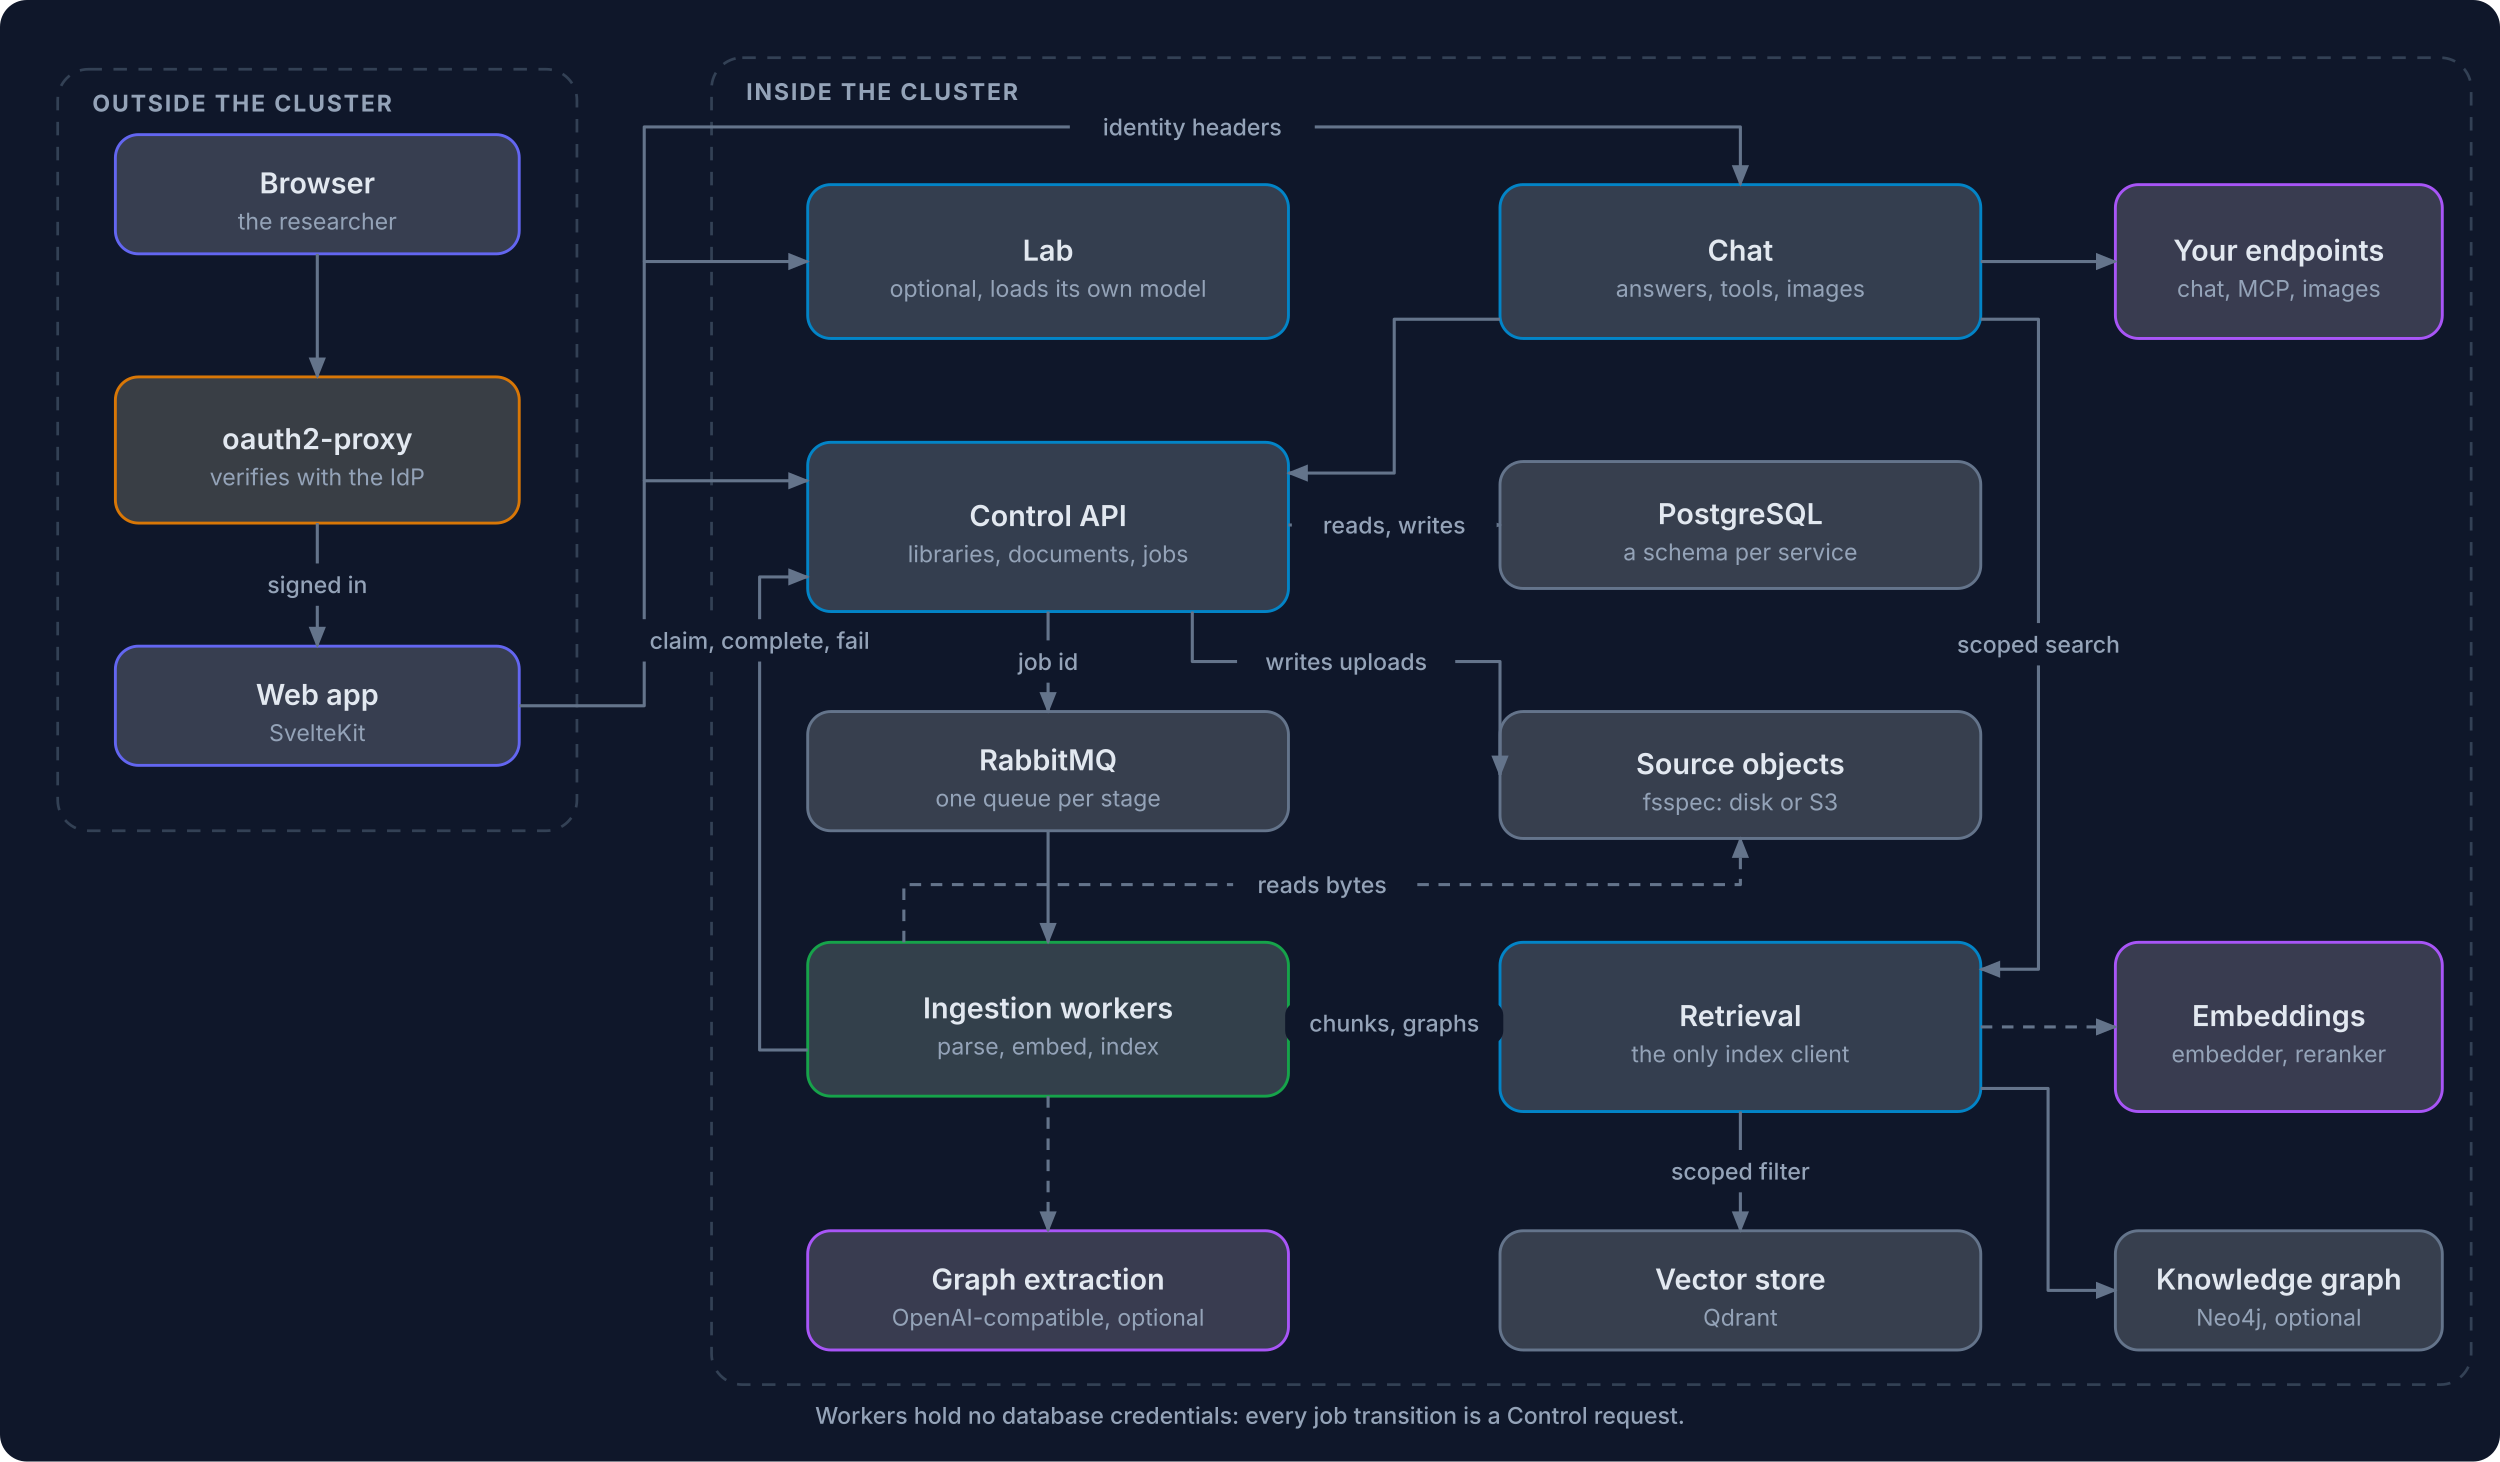
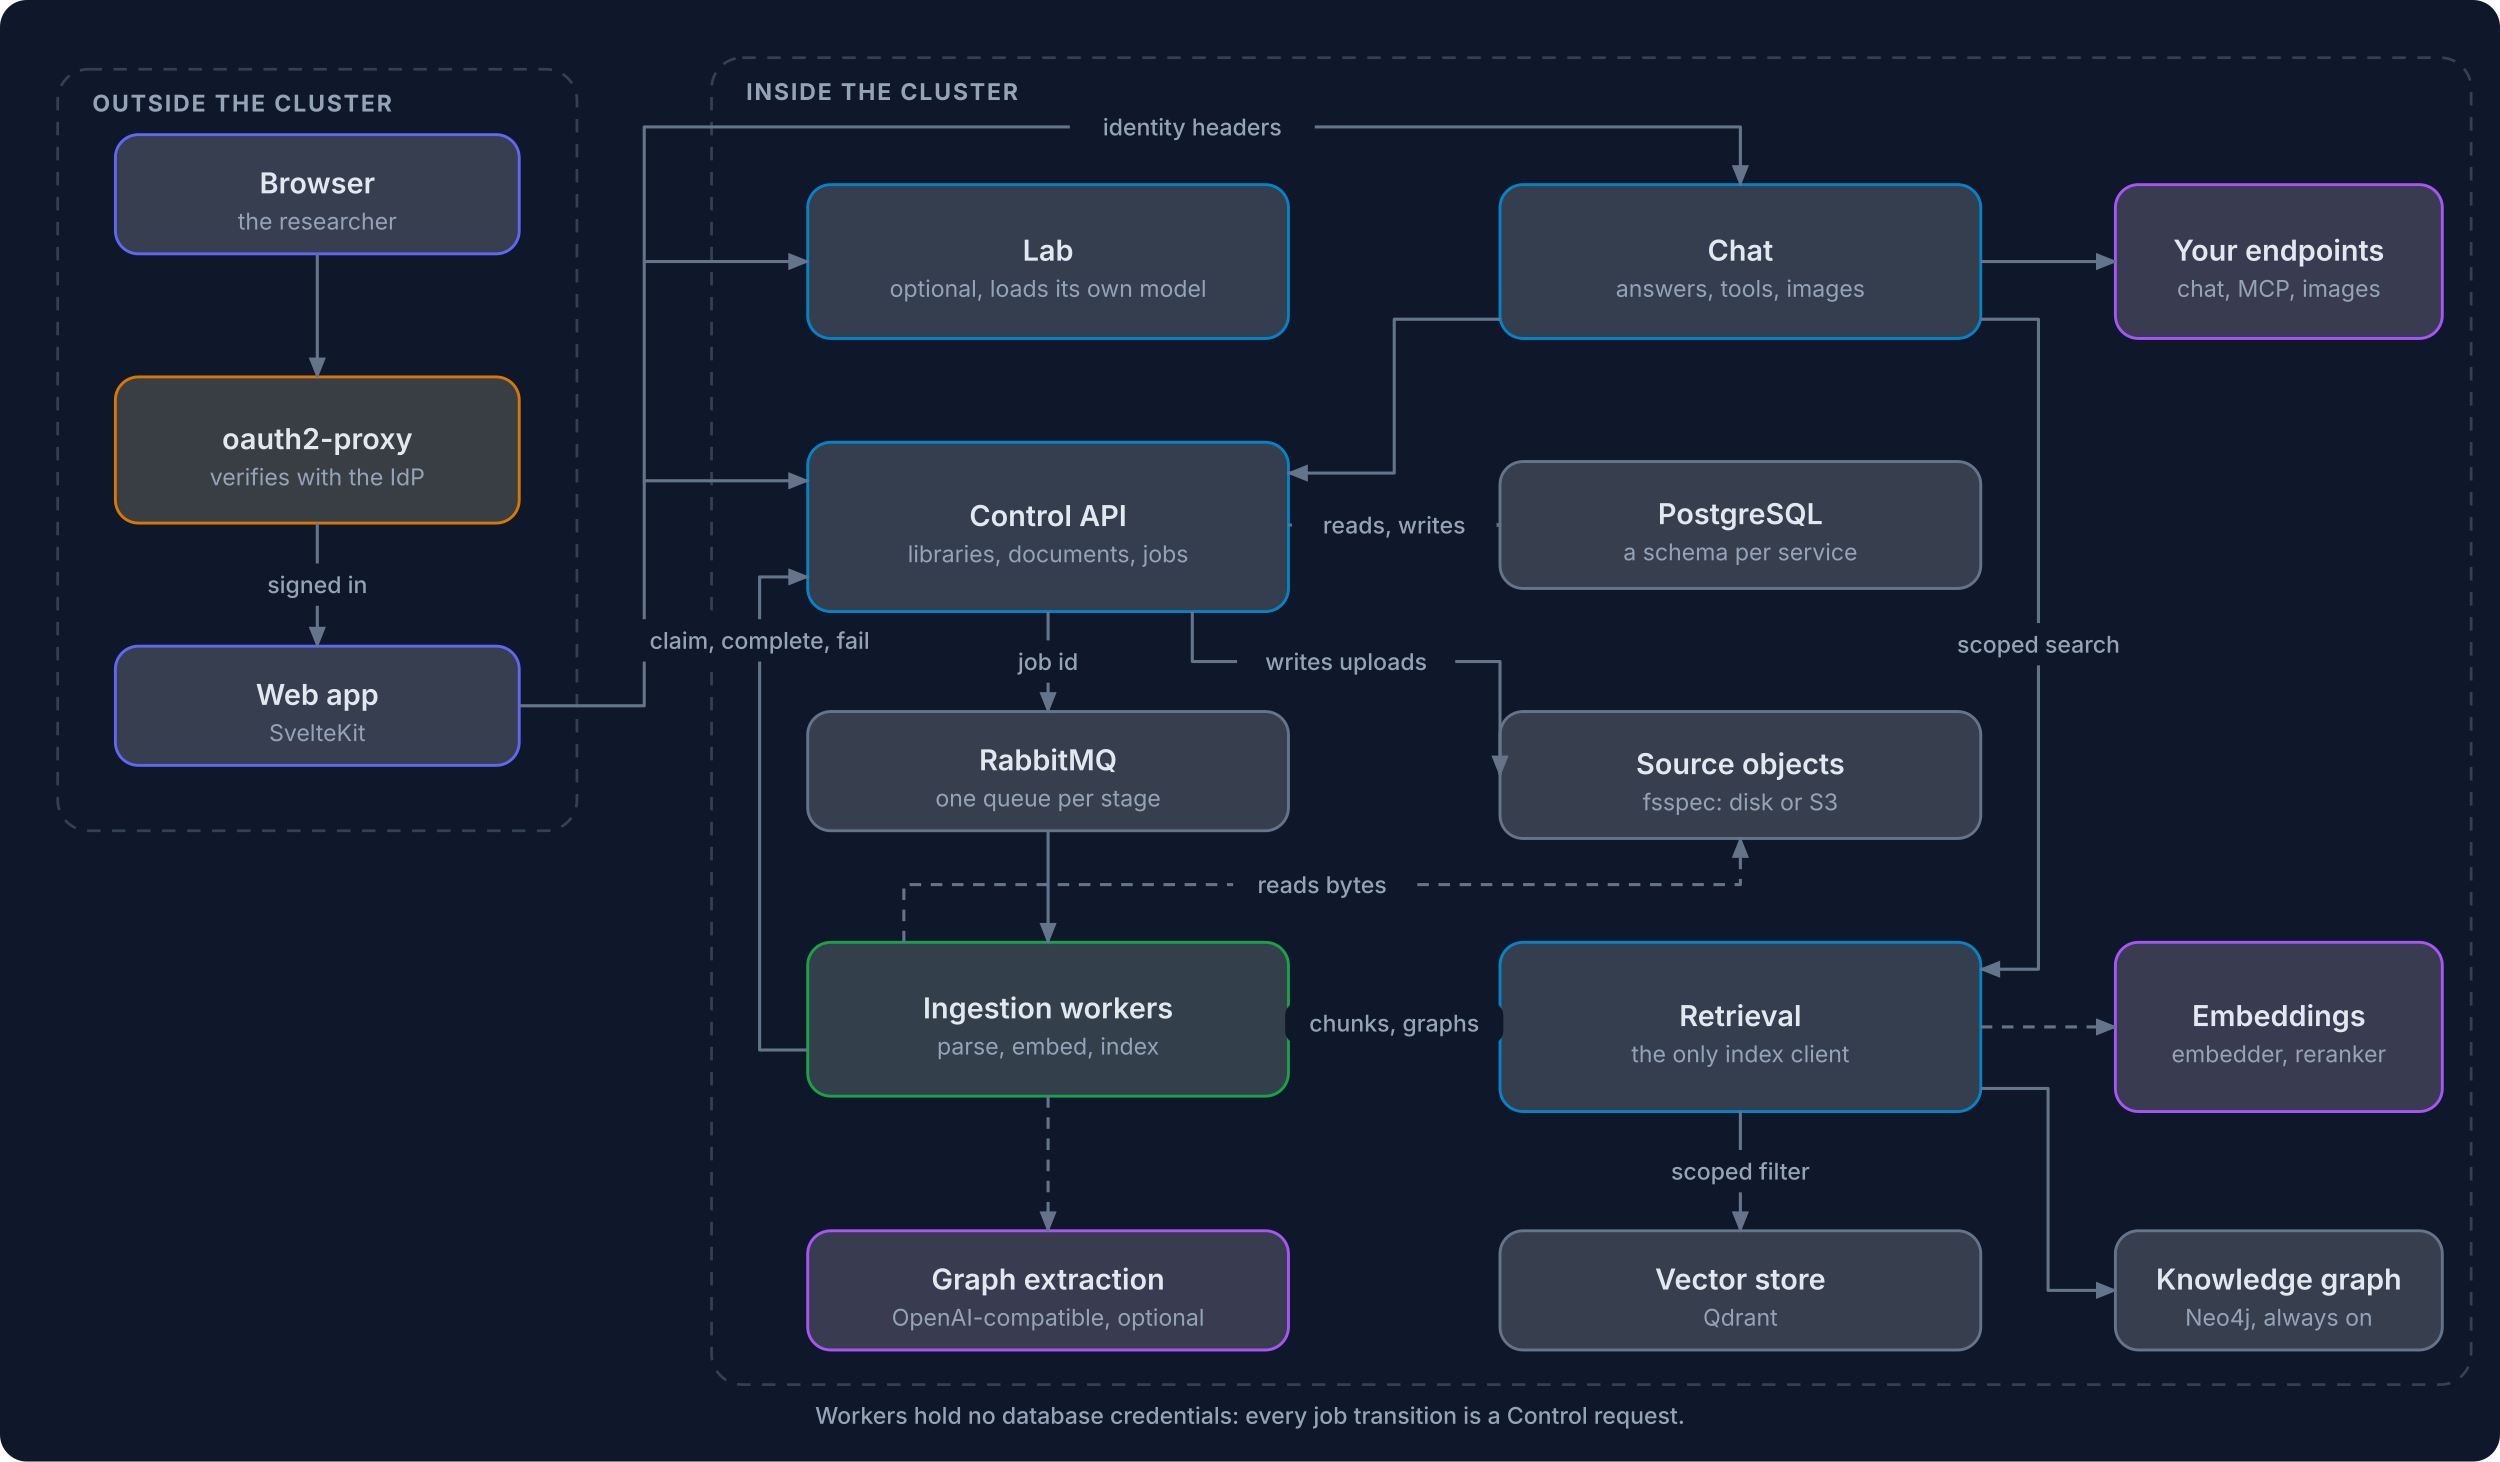
<svg xmlns="http://www.w3.org/2000/svg" viewBox="0 0 1300 760" width="1300" height="760" role="img" aria-label="Primer system architecture">
  <defs>
    <marker id="arrow" viewBox="0 0 10 10" refX="9" refY="5" markerWidth="7" markerHeight="7" orient="auto-start-reverse">
      <path d="M 0 1 L 10 5 L 0 9 z" class="edge-head" />
    </marker>
  </defs>
  <style>
    .ink { fill: #e2e8f0; }
    .ink-muted { fill: #94a3b8; }
    .edge { stroke: #64748b; }
    .edge-head { fill: #64748b; }
    .group { fill: none; stroke: #334155; }
    .chip { fill: #0f172a; }
    .node rect { fill-opacity: 0.18; }
  </style>
  <rect width="1300" height="760" fill="#0f172a" rx="14" />
  <g>
    <rect x="370" y="30" width="915" height="690" rx="16" class="group" stroke-dasharray="7 6" stroke-width="1.4" />
    <text x="388" y="52" font-family="ui-sans-serif, -apple-system, BlinkMacSystemFont, 'Segoe UI', Inter, Roboto, Helvetica, Arial, sans-serif" font-size="12" font-weight="700" letter-spacing="0.08em" class="ink-muted">INSIDE THE CLUSTER</text>
  </g>
  <g>
    <rect x="30" y="36" width="270" height="396" rx="16" class="group" stroke-dasharray="7 6" stroke-width="1.4" />
    <text x="48" y="58" font-family="ui-sans-serif, -apple-system, BlinkMacSystemFont, 'Segoe UI', Inter, Roboto, Helvetica, Arial, sans-serif" font-size="12" font-weight="700" letter-spacing="0.08em" class="ink-muted">OUTSIDE THE CLUSTER</text>
  </g>
  <g class="node">
    <rect x="60" y="70" width="210" height="62" rx="12" fill="#eef2ff" stroke="#6366f1" stroke-width="1.5" class="fill-client" />
    <text x="165.0" y="95.0" text-anchor="middle" dominant-baseline="middle" font-family="ui-sans-serif, -apple-system, BlinkMacSystemFont, 'Segoe UI', Inter, Roboto, Helvetica, Arial, sans-serif" font-size="15" font-weight="600" class="ink">Browser</text>
    <text x="165.0" y="115.0" text-anchor="middle" dominant-baseline="middle" font-family="ui-sans-serif, -apple-system, BlinkMacSystemFont, 'Segoe UI', Inter, Roboto, Helvetica, Arial, sans-serif" font-size="12" class="ink-muted">the researcher</text>
  </g>
  <g class="node">
    <rect x="60" y="196" width="210" height="76" rx="12" fill="#fef3c7" stroke="#d97706" stroke-width="1.5" class="fill-edge" />
    <text x="165.0" y="228.0" text-anchor="middle" dominant-baseline="middle" font-family="ui-sans-serif, -apple-system, BlinkMacSystemFont, 'Segoe UI', Inter, Roboto, Helvetica, Arial, sans-serif" font-size="15" font-weight="600" class="ink">oauth2-proxy</text>
    <text x="165.0" y="248.0" text-anchor="middle" dominant-baseline="middle" font-family="ui-sans-serif, -apple-system, BlinkMacSystemFont, 'Segoe UI', Inter, Roboto, Helvetica, Arial, sans-serif" font-size="12" class="ink-muted">verifies with the IdP</text>
  </g>
  <g class="node">
    <rect x="60" y="336" width="210" height="62" rx="12" fill="#eef2ff" stroke="#6366f1" stroke-width="1.5" class="fill-client" />
    <text x="165.0" y="361.0" text-anchor="middle" dominant-baseline="middle" font-family="ui-sans-serif, -apple-system, BlinkMacSystemFont, 'Segoe UI', Inter, Roboto, Helvetica, Arial, sans-serif" font-size="15" font-weight="600" class="ink">Web app</text>
    <text x="165.0" y="381.0" text-anchor="middle" dominant-baseline="middle" font-family="ui-sans-serif, -apple-system, BlinkMacSystemFont, 'Segoe UI', Inter, Roboto, Helvetica, Arial, sans-serif" font-size="12" class="ink-muted">SvelteKit</text>
  </g>
  <g class="node">
    <rect x="420" y="96" width="250" height="80" rx="12" fill="#e0f2fe" stroke="#0284c7" stroke-width="1.5" class="fill-service" />
    <text x="545.0" y="130.0" text-anchor="middle" dominant-baseline="middle" font-family="ui-sans-serif, -apple-system, BlinkMacSystemFont, 'Segoe UI', Inter, Roboto, Helvetica, Arial, sans-serif" font-size="15" font-weight="600" class="ink">Lab</text>
    <text x="545.0" y="150.0" text-anchor="middle" dominant-baseline="middle" font-family="ui-sans-serif, -apple-system, BlinkMacSystemFont, 'Segoe UI', Inter, Roboto, Helvetica, Arial, sans-serif" font-size="12" class="ink-muted">optional, loads its own model</text>
  </g>
  <g class="node">
    <rect x="420" y="230" width="250" height="88" rx="12" fill="#e0f2fe" stroke="#0284c7" stroke-width="1.5" class="fill-service" />
    <text x="545.0" y="268.0" text-anchor="middle" dominant-baseline="middle" font-family="ui-sans-serif, -apple-system, BlinkMacSystemFont, 'Segoe UI', Inter, Roboto, Helvetica, Arial, sans-serif" font-size="15" font-weight="600" class="ink">Control API</text>
    <text x="545.0" y="288.0" text-anchor="middle" dominant-baseline="middle" font-family="ui-sans-serif, -apple-system, BlinkMacSystemFont, 'Segoe UI', Inter, Roboto, Helvetica, Arial, sans-serif" font-size="12" class="ink-muted">libraries, documents, jobs</text>
  </g>
  <g class="node">
    <rect x="420" y="370" width="250" height="62" rx="12" fill="#f1f5f9" stroke="#64748b" stroke-width="1.5" class="fill-store" />
    <text x="545.0" y="395.0" text-anchor="middle" dominant-baseline="middle" font-family="ui-sans-serif, -apple-system, BlinkMacSystemFont, 'Segoe UI', Inter, Roboto, Helvetica, Arial, sans-serif" font-size="15" font-weight="600" class="ink">RabbitMQ</text>
    <text x="545.0" y="415.0" text-anchor="middle" dominant-baseline="middle" font-family="ui-sans-serif, -apple-system, BlinkMacSystemFont, 'Segoe UI', Inter, Roboto, Helvetica, Arial, sans-serif" font-size="12" class="ink-muted">one queue per stage</text>
  </g>
  <g class="node">
    <rect x="420" y="490" width="250" height="80" rx="12" fill="#dcfce7" stroke="#16a34a" stroke-width="1.5" class="fill-worker" />
    <text x="545.0" y="524.0" text-anchor="middle" dominant-baseline="middle" font-family="ui-sans-serif, -apple-system, BlinkMacSystemFont, 'Segoe UI', Inter, Roboto, Helvetica, Arial, sans-serif" font-size="15" font-weight="600" class="ink">Ingestion workers</text>
    <text x="545.0" y="544.0" text-anchor="middle" dominant-baseline="middle" font-family="ui-sans-serif, -apple-system, BlinkMacSystemFont, 'Segoe UI', Inter, Roboto, Helvetica, Arial, sans-serif" font-size="12" class="ink-muted">parse, embed, index</text>
  </g>
  <g class="node">
    <rect x="420" y="640" width="250" height="62" rx="12" fill="#fae8ff" stroke="#a855f7" stroke-width="1.5" class="fill-external" />
    <text x="545.0" y="665.0" text-anchor="middle" dominant-baseline="middle" font-family="ui-sans-serif, -apple-system, BlinkMacSystemFont, 'Segoe UI', Inter, Roboto, Helvetica, Arial, sans-serif" font-size="15" font-weight="600" class="ink">Graph extraction</text>
    <text x="545.0" y="685.0" text-anchor="middle" dominant-baseline="middle" font-family="ui-sans-serif, -apple-system, BlinkMacSystemFont, 'Segoe UI', Inter, Roboto, Helvetica, Arial, sans-serif" font-size="12" class="ink-muted">OpenAI-compatible, optional</text>
  </g>
  <g class="node">
    <rect x="780" y="96" width="250" height="80" rx="12" fill="#e0f2fe" stroke="#0284c7" stroke-width="1.5" class="fill-service" />
    <text x="905.0" y="130.0" text-anchor="middle" dominant-baseline="middle" font-family="ui-sans-serif, -apple-system, BlinkMacSystemFont, 'Segoe UI', Inter, Roboto, Helvetica, Arial, sans-serif" font-size="15" font-weight="600" class="ink">Chat</text>
    <text x="905.0" y="150.0" text-anchor="middle" dominant-baseline="middle" font-family="ui-sans-serif, -apple-system, BlinkMacSystemFont, 'Segoe UI', Inter, Roboto, Helvetica, Arial, sans-serif" font-size="12" class="ink-muted">answers, tools, images</text>
  </g>
  <g class="node">
    <rect x="780" y="240" width="250" height="66" rx="12" fill="#f1f5f9" stroke="#64748b" stroke-width="1.5" class="fill-store" />
    <text x="905.0" y="267.0" text-anchor="middle" dominant-baseline="middle" font-family="ui-sans-serif, -apple-system, BlinkMacSystemFont, 'Segoe UI', Inter, Roboto, Helvetica, Arial, sans-serif" font-size="15" font-weight="600" class="ink">PostgreSQL</text>
    <text x="905.0" y="287.0" text-anchor="middle" dominant-baseline="middle" font-family="ui-sans-serif, -apple-system, BlinkMacSystemFont, 'Segoe UI', Inter, Roboto, Helvetica, Arial, sans-serif" font-size="12" class="ink-muted">a schema per service</text>
  </g>
  <g class="node">
    <rect x="780" y="370" width="250" height="66" rx="12" fill="#f1f5f9" stroke="#64748b" stroke-width="1.5" class="fill-store" />
    <text x="905.0" y="397.0" text-anchor="middle" dominant-baseline="middle" font-family="ui-sans-serif, -apple-system, BlinkMacSystemFont, 'Segoe UI', Inter, Roboto, Helvetica, Arial, sans-serif" font-size="15" font-weight="600" class="ink">Source objects</text>
    <text x="905.0" y="417.0" text-anchor="middle" dominant-baseline="middle" font-family="ui-sans-serif, -apple-system, BlinkMacSystemFont, 'Segoe UI', Inter, Roboto, Helvetica, Arial, sans-serif" font-size="12" class="ink-muted">fsspec: disk or S3</text>
  </g>
  <g class="node">
    <rect x="780" y="490" width="250" height="88" rx="12" fill="#e0f2fe" stroke="#0284c7" stroke-width="1.5" class="fill-service" />
    <text x="905.0" y="528.0" text-anchor="middle" dominant-baseline="middle" font-family="ui-sans-serif, -apple-system, BlinkMacSystemFont, 'Segoe UI', Inter, Roboto, Helvetica, Arial, sans-serif" font-size="15" font-weight="600" class="ink">Retrieval</text>
    <text x="905.0" y="548.0" text-anchor="middle" dominant-baseline="middle" font-family="ui-sans-serif, -apple-system, BlinkMacSystemFont, 'Segoe UI', Inter, Roboto, Helvetica, Arial, sans-serif" font-size="12" class="ink-muted">the only index client</text>
  </g>
  <g class="node">
    <rect x="780" y="640" width="250" height="62" rx="12" fill="#f1f5f9" stroke="#64748b" stroke-width="1.5" class="fill-store" />
    <text x="905.0" y="665.0" text-anchor="middle" dominant-baseline="middle" font-family="ui-sans-serif, -apple-system, BlinkMacSystemFont, 'Segoe UI', Inter, Roboto, Helvetica, Arial, sans-serif" font-size="15" font-weight="600" class="ink">Vector store</text>
    <text x="905.0" y="685.0" text-anchor="middle" dominant-baseline="middle" font-family="ui-sans-serif, -apple-system, BlinkMacSystemFont, 'Segoe UI', Inter, Roboto, Helvetica, Arial, sans-serif" font-size="12" class="ink-muted">Qdrant</text>
  </g>
  <g class="node">
    <rect x="1100" y="96" width="170" height="80" rx="12" fill="#fae8ff" stroke="#a855f7" stroke-width="1.5" class="fill-external" />
    <text x="1185.0" y="130.0" text-anchor="middle" dominant-baseline="middle" font-family="ui-sans-serif, -apple-system, BlinkMacSystemFont, 'Segoe UI', Inter, Roboto, Helvetica, Arial, sans-serif" font-size="15" font-weight="600" class="ink">Your endpoints</text>
    <text x="1185.0" y="150.0" text-anchor="middle" dominant-baseline="middle" font-family="ui-sans-serif, -apple-system, BlinkMacSystemFont, 'Segoe UI', Inter, Roboto, Helvetica, Arial, sans-serif" font-size="12" class="ink-muted">chat, MCP, images</text>
  </g>
  <g class="node">
    <rect x="1100" y="490" width="170" height="88" rx="12" fill="#fae8ff" stroke="#a855f7" stroke-width="1.5" class="fill-external" />
    <text x="1185.0" y="528.0" text-anchor="middle" dominant-baseline="middle" font-family="ui-sans-serif, -apple-system, BlinkMacSystemFont, 'Segoe UI', Inter, Roboto, Helvetica, Arial, sans-serif" font-size="15" font-weight="600" class="ink">Embeddings</text>
    <text x="1185.0" y="548.0" text-anchor="middle" dominant-baseline="middle" font-family="ui-sans-serif, -apple-system, BlinkMacSystemFont, 'Segoe UI', Inter, Roboto, Helvetica, Arial, sans-serif" font-size="12" class="ink-muted">embedder, reranker</text>
  </g>
  <g class="node">
    <rect x="1100" y="640" width="170" height="62" rx="12" fill="#f1f5f9" stroke="#64748b" stroke-width="1.5" class="fill-store" />
    <text x="1185.0" y="665.0" text-anchor="middle" dominant-baseline="middle" font-family="ui-sans-serif, -apple-system, BlinkMacSystemFont, 'Segoe UI', Inter, Roboto, Helvetica, Arial, sans-serif" font-size="15" font-weight="600" class="ink">Knowledge graph</text>
-     <text x="1185.0" y="685.0" text-anchor="middle" dominant-baseline="middle" font-family="ui-sans-serif, -apple-system, BlinkMacSystemFont, 'Segoe UI', Inter, Roboto, Helvetica, Arial, sans-serif" font-size="12" class="ink-muted">Neo4j, optional</text>
+     <text x="1185.0" y="685.0" text-anchor="middle" dominant-baseline="middle" font-family="ui-sans-serif, -apple-system, BlinkMacSystemFont, 'Segoe UI', Inter, Roboto, Helvetica, Arial, sans-serif" font-size="12" class="ink-muted">Neo4j, always on</text>
  </g>
  <path d="M 165.0 132 L 165.0 196" fill="none" class="edge" stroke-width="1.6" marker-end="url(#arrow)" />
  <path d="M 165.0 272 L 165.0 336" fill="none" class="edge" stroke-width="1.6" marker-end="url(#arrow)" />
  <rect x="125.68" y="293.0" width="78.64" height="22" rx="7" class="chip" />
  <text x="165.0" y="304.0" text-anchor="middle" dominant-baseline="middle" font-family="ui-sans-serif, -apple-system, BlinkMacSystemFont, 'Segoe UI', Inter, Roboto, Helvetica, Arial, sans-serif" font-size="12" font-weight="500" class="ink-muted">signed in</text>
  <path d="M 270 367.0 L 335 367.0 L 335 250 L 420 250" fill="none" class="edge" stroke-width="1.6" marker-end="url(#arrow)" stroke-linejoin="round" />
  <path d="M 335 250 L 335 136.0 L 420 136.0" fill="none" class="edge" stroke-width="1.6" marker-end="url(#arrow)" stroke-linejoin="round" />
  <path d="M 335 136.0 L 335 66 L 905.0 66 L 905.0 96" fill="none" class="edge" stroke-width="1.6" marker-end="url(#arrow)" stroke-linejoin="round" />
  <rect x="556.32" y="55.0" width="127.36" height="22" rx="7" class="chip" />
  <text x="620.0" y="66.0" text-anchor="middle" dominant-baseline="middle" font-family="ui-sans-serif, -apple-system, BlinkMacSystemFont, 'Segoe UI', Inter, Roboto, Helvetica, Arial, sans-serif" font-size="12" font-weight="500" class="ink-muted">identity headers</text>
  <path d="M 780 166 L 725 166 L 725 246 L 670 246" fill="none" class="edge" stroke-width="1.6" marker-end="url(#arrow)" stroke-linejoin="round" />
  <path d="M 1030 136.0 L 1100 136.0" fill="none" class="edge" stroke-width="1.6" marker-end="url(#arrow)" />
  <path d="M 1030 166 L 1060 166 L 1060 504 L 1030 504" fill="none" class="edge" stroke-width="1.6" marker-end="url(#arrow)" stroke-linejoin="round" />
  <rect x="1006.76" y="324.0" width="106.48" height="22" rx="7" class="chip" />
  <text x="1060.0" y="335.0" text-anchor="middle" dominant-baseline="middle" font-family="ui-sans-serif, -apple-system, BlinkMacSystemFont, 'Segoe UI', Inter, Roboto, Helvetica, Arial, sans-serif" font-size="12" font-weight="500" class="ink-muted">scoped search</text>
  <path d="M 545.0 318 L 545.0 370" fill="none" class="edge" stroke-width="1.6" marker-end="url(#arrow)" />
  <rect x="516.12" y="333.0" width="57.76" height="22" rx="7" class="chip" />
  <text x="545.0" y="344.0" text-anchor="middle" dominant-baseline="middle" font-family="ui-sans-serif, -apple-system, BlinkMacSystemFont, 'Segoe UI', Inter, Roboto, Helvetica, Arial, sans-serif" font-size="12" font-weight="500" class="ink-muted">job id</text>
  <path d="M 545.0 432 L 545.0 490" fill="none" class="edge" stroke-width="1.6" marker-end="url(#arrow)" />
  <path d="M 670 273.0 L 780 273.0" fill="none" class="edge" stroke-width="1.6" marker-end="url(#arrow)" />
  <rect x="671.76" y="262.0" width="106.48" height="22" rx="7" class="chip" />
  <text x="725.0" y="273.0" text-anchor="middle" dominant-baseline="middle" font-family="ui-sans-serif, -apple-system, BlinkMacSystemFont, 'Segoe UI', Inter, Roboto, Helvetica, Arial, sans-serif" font-size="12" font-weight="500" class="ink-muted">reads, writes</text>
  <path d="M 670 530.0 L 780 534.0" fill="none" class="edge" stroke-width="1.6" marker-end="url(#arrow)" />
  <rect x="668.28" y="521.0" width="113.44" height="22" rx="7" class="chip" />
  <text x="725.0" y="532.0" text-anchor="middle" dominant-baseline="middle" font-family="ui-sans-serif, -apple-system, BlinkMacSystemFont, 'Segoe UI', Inter, Roboto, Helvetica, Arial, sans-serif" font-size="12" font-weight="500" class="ink-muted">chunks, graphs</text>
  <path d="M 545.0 570 L 545.0 640" fill="none" class="edge" stroke-width="1.6" stroke-dasharray="6 5" marker-end="url(#arrow)" />
  <path d="M 905.0 578 L 905.0 640" fill="none" class="edge" stroke-width="1.6" marker-end="url(#arrow)" />
  <rect x="851.76" y="598.0" width="106.48" height="22" rx="7" class="chip" />
  <text x="905.0" y="609.0" text-anchor="middle" dominant-baseline="middle" font-family="ui-sans-serif, -apple-system, BlinkMacSystemFont, 'Segoe UI', Inter, Roboto, Helvetica, Arial, sans-serif" font-size="12" font-weight="500" class="ink-muted">scoped filter</text>
  <path d="M 1030 534.0 L 1100 534.0" fill="none" class="edge" stroke-width="1.6" stroke-dasharray="6 5" marker-end="url(#arrow)" />
  <path d="M 1030 566 L 1065 566 L 1065 671.0 L 1100 671.0" fill="none" class="edge" stroke-width="1.6" marker-end="url(#arrow)" stroke-linejoin="round" />
  <path d="M 620 318 L 620 344 L 780 344 L 780 403.0" fill="none" class="edge" stroke-width="1.6" marker-end="url(#arrow)" stroke-linejoin="round" />
  <rect x="643.28" y="333.0" width="113.44" height="22" rx="7" class="chip" />
  <text x="700.0" y="344.0" text-anchor="middle" dominant-baseline="middle" font-family="ui-sans-serif, -apple-system, BlinkMacSystemFont, 'Segoe UI', Inter, Roboto, Helvetica, Arial, sans-serif" font-size="12" font-weight="500" class="ink-muted">writes uploads</text>
  <path d="M 470 490 L 470 460 L 905.0 460 L 905.0 436" fill="none" class="edge" stroke-width="1.6" stroke-dasharray="6 5" marker-end="url(#arrow)" stroke-linejoin="round" />
  <rect x="641.22" y="449.0" width="92.56" height="22" rx="7" class="chip" />
  <text x="687.5" y="460.0" text-anchor="middle" dominant-baseline="middle" font-family="ui-sans-serif, -apple-system, BlinkMacSystemFont, 'Segoe UI', Inter, Roboto, Helvetica, Arial, sans-serif" font-size="12" font-weight="500" class="ink-muted">reads bytes</text>
  <path d="M 420 546.0 L 395 546.0 L 395 300.0 L 420 300.0" fill="none" class="edge" stroke-width="1.6" marker-end="url(#arrow)" stroke-linejoin="round" />
  <rect x="313.92" y="322.0" width="162.16" height="22" rx="7" class="chip" />
  <text x="395.0" y="333.0" text-anchor="middle" dominant-baseline="middle" font-family="ui-sans-serif, -apple-system, BlinkMacSystemFont, 'Segoe UI', Inter, Roboto, Helvetica, Arial, sans-serif" font-size="12" font-weight="500" class="ink-muted">claim, complete, fail</text>
  <text x="650" y="736" text-anchor="middle" dominant-baseline="middle" font-family="ui-sans-serif, -apple-system, BlinkMacSystemFont, 'Segoe UI', Inter, Roboto, Helvetica, Arial, sans-serif" font-size="12" font-weight="500" class="ink-muted">Workers hold no database credentials: every job transition is a Control request.</text>
</svg>
